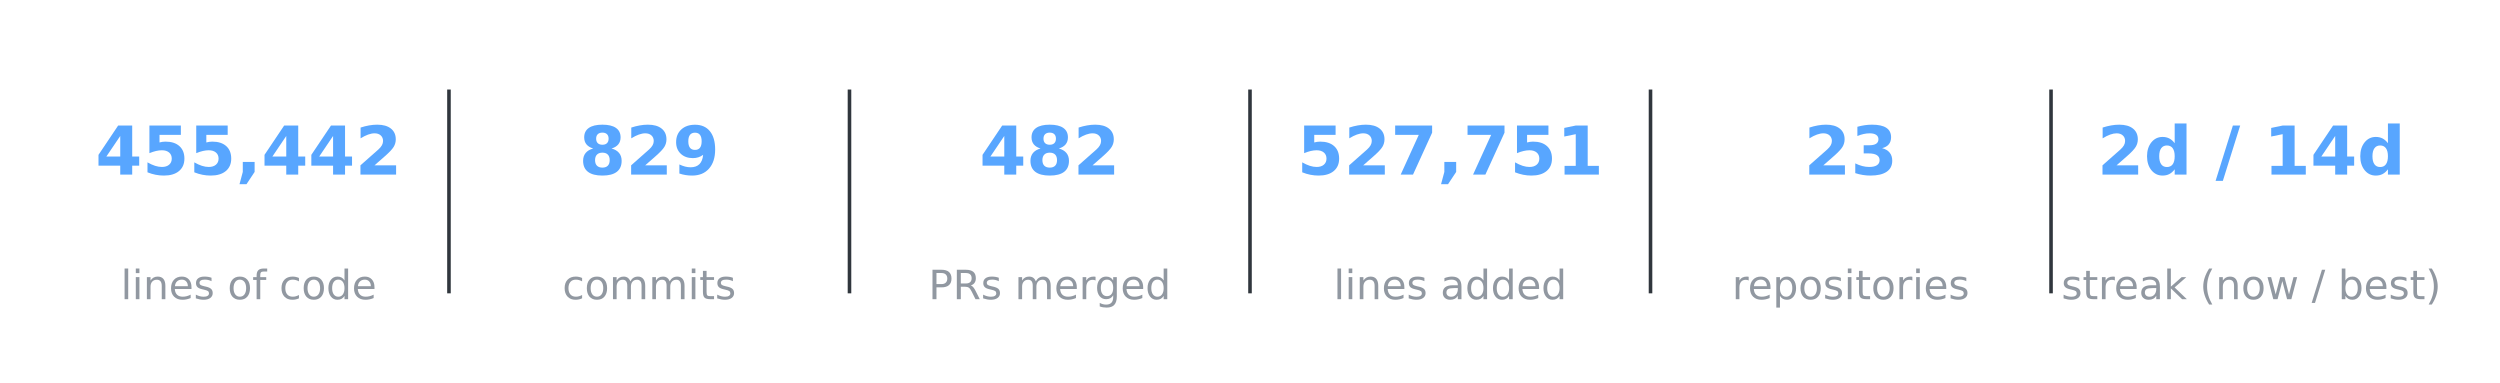
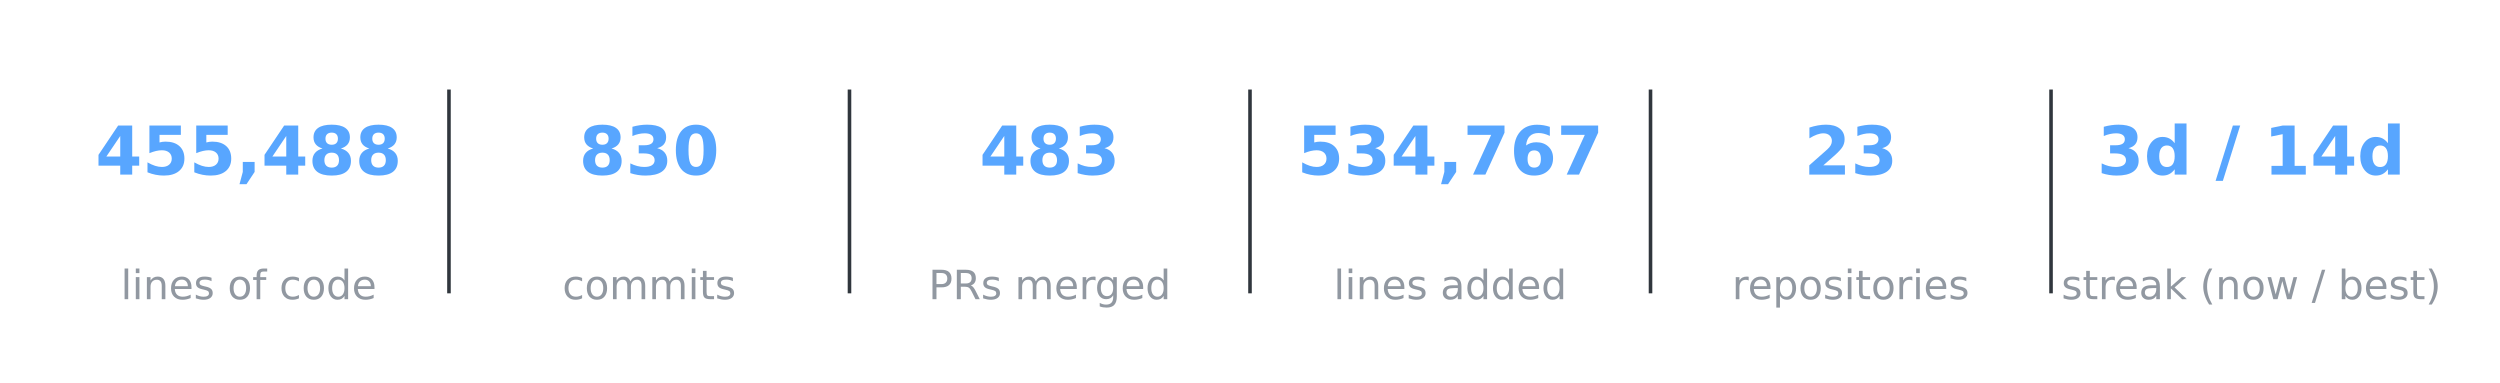
<svg xmlns="http://www.w3.org/2000/svg" xmlns:xlink="http://www.w3.org/1999/xlink" width="557.28pt" height="85.356pt" viewBox="0 0 557.28 85.356" version="1.1">
  <defs>
    <style type="text/css">*{stroke-linejoin: round; stroke-linecap: butt}</style>
  </defs>
  <g id="figure_1">
    <g id="patch_1">
      <path d="M 0 85.356  L 557.28 85.356  L 557.28 -0  L 0 -0  L 0 85.356  z " style="fill: none; opacity: 0" />
    </g>
    <g id="axes_1">
      <g id="line2d_1">
-         <path d="M 100.08 64.993  L 100.08 20.363  " clip-path="url(#p89c0186667)" style="fill: none; stroke: #30363d; stroke-width: 0.8; stroke-linecap: square" />
+         <path d="M 100.08 64.993  L 100.08 20.363  " clip-path="url(#p895e04ce33)" style="fill: none; stroke: #30363d; stroke-width: 0.8; stroke-linecap: square" />
      </g>
      <g id="line2d_2">
-         <path d="M 189.36 64.993  L 189.36 20.363  " clip-path="url(#p89c0186667)" style="fill: none; stroke: #30363d; stroke-width: 0.8; stroke-linecap: square" />
+         <path d="M 189.36 64.993  L 189.36 20.363  " clip-path="url(#p895e04ce33)" style="fill: none; stroke: #30363d; stroke-width: 0.8; stroke-linecap: square" />
      </g>
      <g id="line2d_3">
-         <path d="M 278.64 64.993  L 278.64 20.363  " clip-path="url(#p89c0186667)" style="fill: none; stroke: #30363d; stroke-width: 0.8; stroke-linecap: square" />
+         <path d="M 278.64 64.993  L 278.64 20.363  " clip-path="url(#p895e04ce33)" style="fill: none; stroke: #30363d; stroke-width: 0.8; stroke-linecap: square" />
      </g>
      <g id="line2d_4">
-         <path d="M 367.92 64.993  L 367.92 20.363  " clip-path="url(#p89c0186667)" style="fill: none; stroke: #30363d; stroke-width: 0.8; stroke-linecap: square" />
+         <path d="M 367.92 64.993  L 367.92 20.363  " clip-path="url(#p895e04ce33)" style="fill: none; stroke: #30363d; stroke-width: 0.8; stroke-linecap: square" />
      </g>
      <g id="line2d_5">
-         <path d="M 457.2 64.993  L 457.2 20.363  " clip-path="url(#p89c0186667)" style="fill: none; stroke: #30363d; stroke-width: 0.8; stroke-linecap: square" />
+         <path d="M 457.2 64.993  L 457.2 20.363  " clip-path="url(#p895e04ce33)" style="fill: none; stroke: #30363d; stroke-width: 0.8; stroke-linecap: square" />
      </g>
      <g id="text_1">
        <g style="fill: #58a6ff" transform="translate(21.28102 38.92376) scale(0.15 -0.15)">
          <defs>
            <path id="DejaVuSans-Bold-17" d="M 2356 3675  L 1038 1722  L 2356 1722  L 2356 3675  z M 2156 4666  L 3494 4666  L 3494 1722  L 4159 1722  L 4159 850  L 3494 850  L 3494 0  L 2356 0  L 2356 850  L 288 850  L 288 1881  L 2156 4666  z " transform="scale(0.015625)" />
            <path id="DejaVuSans-Bold-18" d="M 678 4666  L 3669 4666  L 3669 3781  L 1638 3781  L 1638 3059  Q 1775 3097 1914 3117  Q 2053 3138 2203 3138  Q 3056 3138 3531 2711  Q 4006 2284 4006 1522  Q 4006 766 3489 337  Q 2972 -91 2053 -91  Q 1656 -91 1267 -14  Q 878 63 494 219  L 494 1166  Q 875 947 1217 837  Q 1559 728 1863 728  Q 2300 728 2551 942  Q 2803 1156 2803 1522  Q 2803 1891 2551 2103  Q 2300 2316 1863 2316  Q 1603 2316 1309 2248  Q 1016 2181 678 2041  L 678 4666  z " transform="scale(0.015625)" />
            <path id="DejaVuSans-Bold-f" d="M 653 1209  L 1778 1209  L 1778 256  L 1006 -909  L 341 -909  L 653 256  L 653 1209  z " transform="scale(0.015625)" />
-             <path id="DejaVuSans-Bold-15" d="M 1844 884  L 3897 884  L 3897 0  L 506 0  L 506 884  L 2209 2388  Q 2438 2594 2547 2791  Q 2656 2988 2656 3200  Q 2656 3528 2436 3728  Q 2216 3928 1850 3928  Q 1569 3928 1234 3808  Q 900 3688 519 3450  L 519 4475  Q 925 4609 1322 4679  Q 1719 4750 2100 4750  Q 2938 4750 3402 4381  Q 3866 4013 3866 3353  Q 3866 2972 3669 2642  Q 3472 2313 2841 1759  L 1844 884  z " transform="scale(0.015625)" />
+             <path id="DejaVuSans-Bold-1b" d="M 2228 2088  Q 1891 2088 1709 1903  Q 1528 1719 1528 1375  Q 1528 1031 1709 848  Q 1891 666 2228 666  Q 2563 666 2741 848  Q 2919 1031 2919 1375  Q 2919 1722 2741 1905  Q 2563 2088 2228 2088  z M 1350 2484  Q 925 2613 709 2878  Q 494 3144 494 3541  Q 494 4131 934 4440  Q 1375 4750 2228 4750  Q 3075 4750 3515 4442  Q 3956 4134 3956 3541  Q 3956 3144 3739 2878  Q 3522 2613 3097 2484  Q 3572 2353 3814 2058  Q 4056 1763 4056 1313  Q 4056 619 3595 264  Q 3134 -91 2228 -91  Q 1319 -91 855 264  Q 391 619 391 1313  Q 391 1763 633 2058  Q 875 2353 1350 2484  z M 1631 3419  Q 1631 3141 1786 2991  Q 1941 2841 2228 2841  Q 2509 2841 2662 2991  Q 2816 3141 2816 3419  Q 2816 3697 2662 3845  Q 2509 3994 2228 3994  Q 1941 3994 1786 3844  Q 1631 3694 1631 3419  z " transform="scale(0.015625)" />
          </defs>
          <use xlink:href="#DejaVuSans-Bold-17" />
          <use xlink:href="#DejaVuSans-Bold-18" transform="translate(69.57812 0)" />
          <use xlink:href="#DejaVuSans-Bold-18" transform="translate(139.1562 0)" />
          <use xlink:href="#DejaVuSans-Bold-f" transform="translate(208.7344 0)" />
          <use xlink:href="#DejaVuSans-Bold-17" transform="translate(246.7188 0)" />
-           <use xlink:href="#DejaVuSans-Bold-17" transform="translate(316.2969 0)" />
-           <use xlink:href="#DejaVuSans-Bold-15" transform="translate(385.875 0)" />
+           <use xlink:href="#DejaVuSans-Bold-1b" transform="translate(316.2969 0)" />
+           <use xlink:href="#DejaVuSans-Bold-1b" transform="translate(385.875 0)" />
        </g>
      </g>
      <g id="text_2">
        <g style="fill: #9198a1" transform="translate(26.92336 66.69328) scale(0.09 -0.09)">
          <defs>
            <path id="DejaVuSans-4f" d="M 603 4863  L 1178 4863  L 1178 0  L 603 0  L 603 4863  z " transform="scale(0.015625)" />
            <path id="DejaVuSans-4c" d="M 603 3500  L 1178 3500  L 1178 0  L 603 0  L 603 3500  z M 603 4863  L 1178 4863  L 1178 4134  L 603 4134  L 603 4863  z " transform="scale(0.015625)" />
            <path id="DejaVuSans-51" d="M 3513 2113  L 3513 0  L 2938 0  L 2938 2094  Q 2938 2591 2744 2837  Q 2550 3084 2163 3084  Q 1697 3084 1428 2787  Q 1159 2491 1159 1978  L 1159 0  L 581 0  L 581 3500  L 1159 3500  L 1159 2956  Q 1366 3272 1645 3428  Q 1925 3584 2291 3584  Q 2894 3584 3203 3211  Q 3513 2838 3513 2113  z " transform="scale(0.015625)" />
            <path id="DejaVuSans-48" d="M 3597 1894  L 3597 1613  L 953 1613  Q 991 1019 1311 708  Q 1631 397 2203 397  Q 2534 397 2845 478  Q 3156 559 3463 722  L 3463 178  Q 3153 47 2828 -22  Q 2503 -91 2169 -91  Q 1331 -91 842 396  Q 353 884 353 1716  Q 353 2575 817 3079  Q 1281 3584 2069 3584  Q 2775 3584 3186 3129  Q 3597 2675 3597 1894  z M 3022 2063  Q 3016 2534 2758 2815  Q 2500 3097 2075 3097  Q 1594 3097 1305 2825  Q 1016 2553 972 2059  L 3022 2063  z " transform="scale(0.015625)" />
            <path id="DejaVuSans-56" d="M 2834 3397  L 2834 2853  Q 2591 2978 2328 3040  Q 2066 3103 1784 3103  Q 1356 3103 1142 2972  Q 928 2841 928 2578  Q 928 2378 1081 2264  Q 1234 2150 1697 2047  L 1894 2003  Q 2506 1872 2764 1633  Q 3022 1394 3022 966  Q 3022 478 2636 193  Q 2250 -91 1575 -91  Q 1294 -91 989 -36  Q 684 19 347 128  L 347 722  Q 666 556 975 473  Q 1284 391 1588 391  Q 1994 391 2212 530  Q 2431 669 2431 922  Q 2431 1156 2273 1281  Q 2116 1406 1581 1522  L 1381 1569  Q 847 1681 609 1914  Q 372 2147 372 2553  Q 372 3047 722 3315  Q 1072 3584 1716 3584  Q 2034 3584 2315 3537  Q 2597 3491 2834 3397  z " transform="scale(0.015625)" />
            <path id="DejaVuSans-3" transform="scale(0.015625)" />
            <path id="DejaVuSans-52" d="M 1959 3097  Q 1497 3097 1228 2736  Q 959 2375 959 1747  Q 959 1119 1226 758  Q 1494 397 1959 397  Q 2419 397 2687 759  Q 2956 1122 2956 1747  Q 2956 2369 2687 2733  Q 2419 3097 1959 3097  z M 1959 3584  Q 2709 3584 3137 3096  Q 3566 2609 3566 1747  Q 3566 888 3137 398  Q 2709 -91 1959 -91  Q 1206 -91 779 398  Q 353 888 353 1747  Q 353 2609 779 3096  Q 1206 3584 1959 3584  z " transform="scale(0.015625)" />
            <path id="DejaVuSans-49" d="M 2375 4863  L 2375 4384  L 1825 4384  Q 1516 4384 1395 4259  Q 1275 4134 1275 3809  L 1275 3500  L 2222 3500  L 2222 3053  L 1275 3053  L 1275 0  L 697 0  L 697 3053  L 147 3053  L 147 3500  L 697 3500  L 697 3744  Q 697 4328 969 4595  Q 1241 4863 1831 4863  L 2375 4863  z " transform="scale(0.015625)" />
            <path id="DejaVuSans-46" d="M 3122 3366  L 3122 2828  Q 2878 2963 2633 3030  Q 2388 3097 2138 3097  Q 1578 3097 1268 2742  Q 959 2388 959 1747  Q 959 1106 1268 751  Q 1578 397 2138 397  Q 2388 397 2633 464  Q 2878 531 3122 666  L 3122 134  Q 2881 22 2623 -34  Q 2366 -91 2075 -91  Q 1284 -91 818 406  Q 353 903 353 1747  Q 353 2603 823 3093  Q 1294 3584 2113 3584  Q 2378 3584 2631 3529  Q 2884 3475 3122 3366  z " transform="scale(0.015625)" />
            <path id="DejaVuSans-47" d="M 2906 2969  L 2906 4863  L 3481 4863  L 3481 0  L 2906 0  L 2906 525  Q 2725 213 2448 61  Q 2172 -91 1784 -91  Q 1150 -91 751 415  Q 353 922 353 1747  Q 353 2572 751 3078  Q 1150 3584 1784 3584  Q 2172 3584 2448 3432  Q 2725 3281 2906 2969  z M 947 1747  Q 947 1113 1208 752  Q 1469 391 1925 391  Q 2381 391 2643 752  Q 2906 1113 2906 1747  Q 2906 2381 2643 2742  Q 2381 3103 1925 3103  Q 1469 3103 1208 2742  Q 947 2381 947 1747  z " transform="scale(0.015625)" />
          </defs>
          <use xlink:href="#DejaVuSans-4f" />
          <use xlink:href="#DejaVuSans-4c" transform="translate(27.78125 0)" />
          <use xlink:href="#DejaVuSans-51" transform="translate(55.5625 0)" />
          <use xlink:href="#DejaVuSans-48" transform="translate(118.9375 0)" />
          <use xlink:href="#DejaVuSans-56" transform="translate(180.4688 0)" />
          <use xlink:href="#DejaVuSans-3" transform="translate(232.5625 0)" />
          <use xlink:href="#DejaVuSans-52" transform="translate(264.3438 0)" />
          <use xlink:href="#DejaVuSans-49" transform="translate(325.5312 0)" />
          <use xlink:href="#DejaVuSans-3" transform="translate(360.7344 0)" />
          <use xlink:href="#DejaVuSans-46" transform="translate(392.5156 0)" />
          <use xlink:href="#DejaVuSans-52" transform="translate(447.5 0)" />
          <use xlink:href="#DejaVuSans-47" transform="translate(508.6875 0)" />
          <use xlink:href="#DejaVuSans-48" transform="translate(572.1719 0)" />
        </g>
      </g>
      <g id="text_3">
        <g style="fill: #58a6ff" transform="translate(129.0649 38.92376) scale(0.15 -0.15)">
          <defs>
-             <path id="DejaVuSans-Bold-1b" d="M 2228 2088  Q 1891 2088 1709 1903  Q 1528 1719 1528 1375  Q 1528 1031 1709 848  Q 1891 666 2228 666  Q 2563 666 2741 848  Q 2919 1031 2919 1375  Q 2919 1722 2741 1905  Q 2563 2088 2228 2088  z M 1350 2484  Q 925 2613 709 2878  Q 494 3144 494 3541  Q 494 4131 934 4440  Q 1375 4750 2228 4750  Q 3075 4750 3515 4442  Q 3956 4134 3956 3541  Q 3956 3144 3739 2878  Q 3522 2613 3097 2484  Q 3572 2353 3814 2058  Q 4056 1763 4056 1313  Q 4056 619 3595 264  Q 3134 -91 2228 -91  Q 1319 -91 855 264  Q 391 619 391 1313  Q 391 1763 633 2058  Q 875 2353 1350 2484  z M 1631 3419  Q 1631 3141 1786 2991  Q 1941 2841 2228 2841  Q 2509 2841 2662 2991  Q 2816 3141 2816 3419  Q 2816 3697 2662 3845  Q 2509 3994 2228 3994  Q 1941 3994 1786 3844  Q 1631 3694 1631 3419  z " transform="scale(0.015625)" />
-             <path id="DejaVuSans-Bold-1c" d="M 641 103  L 641 966  Q 928 831 1190 764  Q 1453 697 1709 697  Q 2247 697 2547 995  Q 2847 1294 2900 1881  Q 2688 1725 2447 1647  Q 2206 1569 1925 1569  Q 1209 1569 770 1986  Q 331 2403 331 3084  Q 331 3838 820 4291  Q 1309 4744 2131 4744  Q 3044 4744 3544 4128  Q 4044 3513 4044 2388  Q 4044 1231 3459 570  Q 2875 -91 1856 -91  Q 1528 -91 1228 -42  Q 928 6 641 103  z M 2125 2350  Q 2441 2350 2600 2554  Q 2759 2759 2759 3169  Q 2759 3575 2600 3781  Q 2441 3988 2125 3988  Q 1809 3988 1650 3781  Q 1491 3575 1491 3169  Q 1491 2759 1650 2554  Q 1809 2350 2125 2350  z " transform="scale(0.015625)" />
+             <path id="DejaVuSans-Bold-16" d="M 2981 2516  Q 3453 2394 3698 2092  Q 3944 1791 3944 1325  Q 3944 631 3412 270  Q 2881 -91 1863 -91  Q 1503 -91 1142 -33  Q 781 25 428 141  L 428 1069  Q 766 900 1098 814  Q 1431 728 1753 728  Q 2231 728 2486 893  Q 2741 1059 2741 1369  Q 2741 1688 2480 1852  Q 2219 2016 1709 2016  L 1228 2016  L 1228 2791  L 1734 2791  Q 2188 2791 2409 2933  Q 2631 3075 2631 3366  Q 2631 3634 2415 3781  Q 2200 3928 1806 3928  Q 1516 3928 1219 3862  Q 922 3797 628 3669  L 628 4550  Q 984 4650 1334 4700  Q 1684 4750 2022 4750  Q 2931 4750 3382 4451  Q 3834 4153 3834 3553  Q 3834 3144 3618 2883  Q 3403 2622 2981 2516  z " transform="scale(0.015625)" />
+             <path id="DejaVuSans-Bold-13" d="M 2944 2338  Q 2944 3213 2780 3570  Q 2616 3928 2228 3928  Q 1841 3928 1675 3570  Q 1509 3213 1509 2338  Q 1509 1453 1675 1090  Q 1841 728 2228 728  Q 2613 728 2778 1090  Q 2944 1453 2944 2338  z M 4147 2328  Q 4147 1169 3647 539  Q 3147 -91 2228 -91  Q 1306 -91 806 539  Q 306 1169 306 2328  Q 306 3491 806 4120  Q 1306 4750 2228 4750  Q 3147 4750 3647 4120  Q 4147 3491 4147 2328  z " transform="scale(0.015625)" />
          </defs>
          <use xlink:href="#DejaVuSans-Bold-1b" />
-           <use xlink:href="#DejaVuSans-Bold-15" transform="translate(69.57812 0)" />
-           <use xlink:href="#DejaVuSans-Bold-1c" transform="translate(139.1562 0)" />
+           <use xlink:href="#DejaVuSans-Bold-16" transform="translate(69.57812 0)" />
+           <use xlink:href="#DejaVuSans-Bold-13" transform="translate(139.1562 0)" />
        </g>
      </g>
      <g id="text_4">
        <g style="fill: #9198a1" transform="translate(125.3672 66.69328) scale(0.09 -0.09)">
          <defs>
            <path id="DejaVuSans-50" d="M 3328 2828  Q 3544 3216 3844 3400  Q 4144 3584 4550 3584  Q 5097 3584 5394 3201  Q 5691 2819 5691 2113  L 5691 0  L 5113 0  L 5113 2094  Q 5113 2597 4934 2840  Q 4756 3084 4391 3084  Q 3944 3084 3684 2787  Q 3425 2491 3425 1978  L 3425 0  L 2847 0  L 2847 2094  Q 2847 2600 2669 2842  Q 2491 3084 2119 3084  Q 1678 3084 1418 2786  Q 1159 2488 1159 1978  L 1159 0  L 581 0  L 581 3500  L 1159 3500  L 1159 2956  Q 1356 3278 1631 3431  Q 1906 3584 2284 3584  Q 2666 3584 2933 3390  Q 3200 3197 3328 2828  z " transform="scale(0.015625)" />
            <path id="DejaVuSans-57" d="M 1172 4494  L 1172 3500  L 2356 3500  L 2356 3053  L 1172 3053  L 1172 1153  Q 1172 725 1289 603  Q 1406 481 1766 481  L 2356 481  L 2356 0  L 1766 0  Q 1100 0 847 248  Q 594 497 594 1153  L 594 3053  L 172 3053  L 172 3500  L 594 3500  L 594 4494  L 1172 4494  z " transform="scale(0.015625)" />
          </defs>
          <use xlink:href="#DejaVuSans-46" />
          <use xlink:href="#DejaVuSans-52" transform="translate(54.98438 0)" />
          <use xlink:href="#DejaVuSans-50" transform="translate(116.1719 0)" />
          <use xlink:href="#DejaVuSans-50" transform="translate(213.5781 0)" />
          <use xlink:href="#DejaVuSans-4c" transform="translate(310.9844 0)" />
          <use xlink:href="#DejaVuSans-57" transform="translate(338.7656 0)" />
          <use xlink:href="#DejaVuSans-56" transform="translate(377.9688 0)" />
        </g>
      </g>
      <g id="text_5">
        <g style="fill: #58a6ff" transform="translate(218.3449 38.92376) scale(0.15 -0.15)">
          <use xlink:href="#DejaVuSans-Bold-17" />
          <use xlink:href="#DejaVuSans-Bold-1b" transform="translate(69.57812 0)" />
-           <use xlink:href="#DejaVuSans-Bold-15" transform="translate(139.1562 0)" />
+           <use xlink:href="#DejaVuSans-Bold-16" transform="translate(139.1562 0)" />
        </g>
      </g>
      <g id="text_6">
        <g style="fill: #9198a1" transform="translate(206.9796 66.69328) scale(0.09 -0.09)">
          <defs>
            <path id="DejaVuSans-33" d="M 1259 4147  L 1259 2394  L 2053 2394  Q 2494 2394 2734 2622  Q 2975 2850 2975 3272  Q 2975 3691 2734 3919  Q 2494 4147 2053 4147  L 1259 4147  z M 628 4666  L 2053 4666  Q 2838 4666 3239 4311  Q 3641 3956 3641 3272  Q 3641 2581 3239 2228  Q 2838 1875 2053 1875  L 1259 1875  L 1259 0  L 628 0  L 628 4666  z " transform="scale(0.015625)" />
            <path id="DejaVuSans-35" d="M 2841 2188  Q 3044 2119 3236 1894  Q 3428 1669 3622 1275  L 4263 0  L 3584 0  L 2988 1197  Q 2756 1666 2539 1819  Q 2322 1972 1947 1972  L 1259 1972  L 1259 0  L 628 0  L 628 4666  L 2053 4666  Q 2853 4666 3247 4331  Q 3641 3997 3641 3322  Q 3641 2881 3436 2590  Q 3231 2300 2841 2188  z M 1259 4147  L 1259 2491  L 2053 2491  Q 2509 2491 2742 2702  Q 2975 2913 2975 3322  Q 2975 3731 2742 3939  Q 2509 4147 2053 4147  L 1259 4147  z " transform="scale(0.015625)" />
            <path id="DejaVuSans-55" d="M 2631 2963  Q 2534 3019 2420 3045  Q 2306 3072 2169 3072  Q 1681 3072 1420 2755  Q 1159 2438 1159 1844  L 1159 0  L 581 0  L 581 3500  L 1159 3500  L 1159 2956  Q 1341 3275 1631 3429  Q 1922 3584 2338 3584  Q 2397 3584 2469 3576  Q 2541 3569 2628 3553  L 2631 2963  z " transform="scale(0.015625)" />
            <path id="DejaVuSans-4a" d="M 2906 1791  Q 2906 2416 2648 2759  Q 2391 3103 1925 3103  Q 1463 3103 1205 2759  Q 947 2416 947 1791  Q 947 1169 1205 825  Q 1463 481 1925 481  Q 2391 481 2648 825  Q 2906 1169 2906 1791  z M 3481 434  Q 3481 -459 3084 -895  Q 2688 -1331 1869 -1331  Q 1566 -1331 1297 -1286  Q 1028 -1241 775 -1147  L 775 -588  Q 1028 -725 1275 -790  Q 1522 -856 1778 -856  Q 2344 -856 2625 -561  Q 2906 -266 2906 331  L 2906 616  Q 2728 306 2450 153  Q 2172 0 1784 0  Q 1141 0 747 490  Q 353 981 353 1791  Q 353 2603 747 3093  Q 1141 3584 1784 3584  Q 2172 3584 2450 3431  Q 2728 3278 2906 2969  L 2906 3500  L 3481 3500  L 3481 434  z " transform="scale(0.015625)" />
          </defs>
          <use xlink:href="#DejaVuSans-33" />
          <use xlink:href="#DejaVuSans-35" transform="translate(60.29688 0)" />
          <use xlink:href="#DejaVuSans-56" transform="translate(129.7812 0)" />
          <use xlink:href="#DejaVuSans-3" transform="translate(181.875 0)" />
          <use xlink:href="#DejaVuSans-50" transform="translate(213.6562 0)" />
          <use xlink:href="#DejaVuSans-48" transform="translate(311.0625 0)" />
          <use xlink:href="#DejaVuSans-55" transform="translate(372.5938 0)" />
          <use xlink:href="#DejaVuSans-4a" transform="translate(411.9531 0)" />
          <use xlink:href="#DejaVuSans-48" transform="translate(475.4375 0)" />
          <use xlink:href="#DejaVuSans-47" transform="translate(536.9688 0)" />
        </g>
      </g>
      <g id="text_7">
        <g style="fill: #58a6ff" transform="translate(289.121 38.92376) scale(0.15 -0.15)">
          <defs>
            <path id="DejaVuSans-Bold-1a" d="M 428 4666  L 3944 4666  L 3944 3988  L 2125 0  L 953 0  L 2675 3781  L 428 3781  L 428 4666  z " transform="scale(0.015625)" />
-             <path id="DejaVuSans-Bold-14" d="M 750 831  L 1813 831  L 1813 3847  L 722 3622  L 722 4441  L 1806 4666  L 2950 4666  L 2950 831  L 4013 831  L 4013 0  L 750 0  L 750 831  z " transform="scale(0.015625)" />
+             <path id="DejaVuSans-Bold-19" d="M 2316 2303  Q 2000 2303 1842 2098  Q 1684 1894 1684 1484  Q 1684 1075 1842 870  Q 2000 666 2316 666  Q 2634 666 2792 870  Q 2950 1075 2950 1484  Q 2950 1894 2792 2098  Q 2634 2303 2316 2303  z M 3803 4544  L 3803 3681  Q 3506 3822 3243 3889  Q 2981 3956 2731 3956  Q 2194 3956 1894 3657  Q 1594 3359 1544 2772  Q 1750 2925 1990 3001  Q 2231 3078 2516 3078  Q 3231 3078 3670 2659  Q 4109 2241 4109 1563  Q 4109 813 3618 361  Q 3128 -91 2303 -91  Q 1394 -91 895 523  Q 397 1138 397 2266  Q 397 3422 980 4083  Q 1563 4744 2578 4744  Q 2900 4744 3203 4694  Q 3506 4644 3803 4544  z " transform="scale(0.015625)" />
          </defs>
          <use xlink:href="#DejaVuSans-Bold-18" />
-           <use xlink:href="#DejaVuSans-Bold-15" transform="translate(69.57812 0)" />
-           <use xlink:href="#DejaVuSans-Bold-1a" transform="translate(139.1562 0)" />
+           <use xlink:href="#DejaVuSans-Bold-16" transform="translate(69.57812 0)" />
+           <use xlink:href="#DejaVuSans-Bold-17" transform="translate(139.1562 0)" />
          <use xlink:href="#DejaVuSans-Bold-f" transform="translate(208.7344 0)" />
          <use xlink:href="#DejaVuSans-Bold-1a" transform="translate(246.7188 0)" />
-           <use xlink:href="#DejaVuSans-Bold-18" transform="translate(316.2969 0)" />
-           <use xlink:href="#DejaVuSans-Bold-14" transform="translate(385.875 0)" />
+           <use xlink:href="#DejaVuSans-Bold-19" transform="translate(316.2969 0)" />
+           <use xlink:href="#DejaVuSans-Bold-1a" transform="translate(385.875 0)" />
        </g>
      </g>
      <g id="text_8">
        <g style="fill: #9198a1" transform="translate(297.2876 66.69328) scale(0.09 -0.09)">
          <defs>
            <path id="DejaVuSans-44" d="M 2194 1759  Q 1497 1759 1228 1600  Q 959 1441 959 1056  Q 959 750 1161 570  Q 1363 391 1709 391  Q 2188 391 2477 730  Q 2766 1069 2766 1631  L 2766 1759  L 2194 1759  z M 3341 1997  L 3341 0  L 2766 0  L 2766 531  Q 2569 213 2275 61  Q 1981 -91 1556 -91  Q 1019 -91 701 211  Q 384 513 384 1019  Q 384 1609 779 1909  Q 1175 2209 1959 2209  L 2766 2209  L 2766 2266  Q 2766 2663 2505 2880  Q 2244 3097 1772 3097  Q 1472 3097 1187 3025  Q 903 2953 641 2809  L 641 3341  Q 956 3463 1253 3523  Q 1550 3584 1831 3584  Q 2591 3584 2966 3190  Q 3341 2797 3341 1997  z " transform="scale(0.015625)" />
          </defs>
          <use xlink:href="#DejaVuSans-4f" />
          <use xlink:href="#DejaVuSans-4c" transform="translate(27.78125 0)" />
          <use xlink:href="#DejaVuSans-51" transform="translate(55.5625 0)" />
          <use xlink:href="#DejaVuSans-48" transform="translate(118.9375 0)" />
          <use xlink:href="#DejaVuSans-56" transform="translate(180.4688 0)" />
          <use xlink:href="#DejaVuSans-3" transform="translate(232.5625 0)" />
          <use xlink:href="#DejaVuSans-44" transform="translate(264.3438 0)" />
          <use xlink:href="#DejaVuSans-47" transform="translate(325.625 0)" />
          <use xlink:href="#DejaVuSans-47" transform="translate(389.1094 0)" />
          <use xlink:href="#DejaVuSans-48" transform="translate(452.5938 0)" />
          <use xlink:href="#DejaVuSans-47" transform="translate(514.125 0)" />
        </g>
      </g>
      <g id="text_9">
        <g style="fill: #58a6ff" transform="translate(402.1233 38.92376) scale(0.15 -0.15)">
          <defs>
-             <path id="DejaVuSans-Bold-16" d="M 2981 2516  Q 3453 2394 3698 2092  Q 3944 1791 3944 1325  Q 3944 631 3412 270  Q 2881 -91 1863 -91  Q 1503 -91 1142 -33  Q 781 25 428 141  L 428 1069  Q 766 900 1098 814  Q 1431 728 1753 728  Q 2231 728 2486 893  Q 2741 1059 2741 1369  Q 2741 1688 2480 1852  Q 2219 2016 1709 2016  L 1228 2016  L 1228 2791  L 1734 2791  Q 2188 2791 2409 2933  Q 2631 3075 2631 3366  Q 2631 3634 2415 3781  Q 2200 3928 1806 3928  Q 1516 3928 1219 3862  Q 922 3797 628 3669  L 628 4550  Q 984 4650 1334 4700  Q 1684 4750 2022 4750  Q 2931 4750 3382 4451  Q 3834 4153 3834 3553  Q 3834 3144 3618 2883  Q 3403 2622 2981 2516  z " transform="scale(0.015625)" />
+             <path id="DejaVuSans-Bold-15" d="M 1844 884  L 3897 884  L 3897 0  L 506 0  L 506 884  L 2209 2388  Q 2438 2594 2547 2791  Q 2656 2988 2656 3200  Q 2656 3528 2436 3728  Q 2216 3928 1850 3928  Q 1569 3928 1234 3808  Q 900 3688 519 3450  L 519 4475  Q 925 4609 1322 4679  Q 1719 4750 2100 4750  Q 2938 4750 3402 4381  Q 3866 4013 3866 3353  Q 3866 2972 3669 2642  Q 3472 2313 2841 1759  L 1844 884  z " transform="scale(0.015625)" />
          </defs>
          <use xlink:href="#DejaVuSans-Bold-15" />
          <use xlink:href="#DejaVuSans-Bold-16" transform="translate(69.57812 0)" />
        </g>
      </g>
      <g id="text_10">
        <g style="fill: #9198a1" transform="translate(386.1049 66.69328) scale(0.09 -0.09)">
          <defs>
            <path id="DejaVuSans-53" d="M 1159 525  L 1159 -1331  L 581 -1331  L 581 3500  L 1159 3500  L 1159 2969  Q 1341 3281 1617 3432  Q 1894 3584 2278 3584  Q 2916 3584 3314 3078  Q 3713 2572 3713 1747  Q 3713 922 3314 415  Q 2916 -91 2278 -91  Q 1894 -91 1617 61  Q 1341 213 1159 525  z M 3116 1747  Q 3116 2381 2855 2742  Q 2594 3103 2138 3103  Q 1681 3103 1420 2742  Q 1159 2381 1159 1747  Q 1159 1113 1420 752  Q 1681 391 2138 391  Q 2594 391 2855 752  Q 3116 1113 3116 1747  z " transform="scale(0.015625)" />
          </defs>
          <use xlink:href="#DejaVuSans-55" />
          <use xlink:href="#DejaVuSans-48" transform="translate(38.90625 0)" />
          <use xlink:href="#DejaVuSans-53" transform="translate(100.4375 0)" />
          <use xlink:href="#DejaVuSans-52" transform="translate(163.9219 0)" />
          <use xlink:href="#DejaVuSans-56" transform="translate(225.1094 0)" />
          <use xlink:href="#DejaVuSans-4c" transform="translate(277.2031 0)" />
          <use xlink:href="#DejaVuSans-57" transform="translate(304.9844 0)" />
          <use xlink:href="#DejaVuSans-52" transform="translate(344.1875 0)" />
          <use xlink:href="#DejaVuSans-55" transform="translate(405.375 0)" />
          <use xlink:href="#DejaVuSans-4c" transform="translate(446.4844 0)" />
          <use xlink:href="#DejaVuSans-48" transform="translate(474.2656 0)" />
          <use xlink:href="#DejaVuSans-56" transform="translate(535.7969 0)" />
        </g>
      </g>
      <g id="text_11">
        <g style="fill: #58a6ff" transform="translate(467.4865 38.92435) scale(0.15 -0.15)">
          <defs>
            <path id="DejaVuSans-Bold-47" d="M 2919 2988  L 2919 4863  L 4044 4863  L 4044 0  L 2919 0  L 2919 506  Q 2688 197 2409 53  Q 2131 -91 1766 -91  Q 1119 -91 703 423  Q 288 938 288 1747  Q 288 2556 703 3070  Q 1119 3584 1766 3584  Q 2128 3584 2408 3439  Q 2688 3294 2919 2988  z M 2181 722  Q 2541 722 2730 984  Q 2919 1247 2919 1747  Q 2919 2247 2730 2509  Q 2541 2772 2181 2772  Q 1825 2772 1636 2509  Q 1447 2247 1447 1747  Q 1447 1247 1636 984  Q 1825 722 2181 722  z " transform="scale(0.015625)" />
            <path id="DejaVuSans-Bold-3" transform="scale(0.015625)" />
            <path id="DejaVuSans-Bold-12" d="M 1644 4666  L 2338 4666  L 691 -594  L 0 -594  L 1644 4666  z " transform="scale(0.015625)" />
-           </defs>
-           <use xlink:href="#DejaVuSans-Bold-15" />
+             <path id="DejaVuSans-Bold-14" d="M 750 831  L 1813 831  L 1813 3847  L 722 3622  L 722 4441  L 1806 4666  L 2950 4666  L 2950 831  L 4013 831  L 4013 0  L 750 0  L 750 831  z " transform="scale(0.015625)" />
+           </defs>
+           <use xlink:href="#DejaVuSans-Bold-16" />
          <use xlink:href="#DejaVuSans-Bold-47" transform="translate(69.57812 0)" />
          <use xlink:href="#DejaVuSans-Bold-3" transform="translate(141.1562 0)" />
          <use xlink:href="#DejaVuSans-Bold-12" transform="translate(175.9688 0)" />
          <use xlink:href="#DejaVuSans-Bold-3" transform="translate(212.5 0)" />
          <use xlink:href="#DejaVuSans-Bold-14" transform="translate(247.3125 0)" />
          <use xlink:href="#DejaVuSans-Bold-17" transform="translate(316.8906 0)" />
          <use xlink:href="#DejaVuSans-Bold-47" transform="translate(386.4688 0)" />
        </g>
      </g>
      <g id="text_12">
        <g style="fill: #9198a1" transform="translate(459.5112 66.69328) scale(0.09 -0.09)">
          <defs>
            <path id="DejaVuSans-4e" d="M 581 4863  L 1159 4863  L 1159 1991  L 2875 3500  L 3609 3500  L 1753 1863  L 3688 0  L 2938 0  L 1159 1709  L 1159 0  L 581 0  L 581 4863  z " transform="scale(0.015625)" />
            <path id="DejaVuSans-b" d="M 1984 4856  Q 1566 4138 1362 3434  Q 1159 2731 1159 2009  Q 1159 1288 1364 580  Q 1569 -128 1984 -844  L 1484 -844  Q 1016 -109 783 600  Q 550 1309 550 2009  Q 550 2706 781 3412  Q 1013 4119 1484 4856  L 1984 4856  z " transform="scale(0.015625)" />
            <path id="DejaVuSans-5a" d="M 269 3500  L 844 3500  L 1563 769  L 2278 3500  L 2956 3500  L 3675 769  L 4391 3500  L 4966 3500  L 4050 0  L 3372 0  L 2619 2869  L 1863 0  L 1184 0  L 269 3500  z " transform="scale(0.015625)" />
            <path id="DejaVuSans-12" d="M 1625 4666  L 2156 4666  L 531 -594  L 0 -594  L 1625 4666  z " transform="scale(0.015625)" />
            <path id="DejaVuSans-45" d="M 3116 1747  Q 3116 2381 2855 2742  Q 2594 3103 2138 3103  Q 1681 3103 1420 2742  Q 1159 2381 1159 1747  Q 1159 1113 1420 752  Q 1681 391 2138 391  Q 2594 391 2855 752  Q 3116 1113 3116 1747  z M 1159 2969  Q 1341 3281 1617 3432  Q 1894 3584 2278 3584  Q 2916 3584 3314 3078  Q 3713 2572 3713 1747  Q 3713 922 3314 415  Q 2916 -91 2278 -91  Q 1894 -91 1617 61  Q 1341 213 1159 525  L 1159 0  L 581 0  L 581 4863  L 1159 4863  L 1159 2969  z " transform="scale(0.015625)" />
            <path id="DejaVuSans-c" d="M 513 4856  L 1013 4856  Q 1481 4119 1714 3412  Q 1947 2706 1947 2009  Q 1947 1309 1714 600  Q 1481 -109 1013 -844  L 513 -844  Q 928 -128 1133 580  Q 1338 1288 1338 2009  Q 1338 2731 1133 3434  Q 928 4138 513 4856  z " transform="scale(0.015625)" />
          </defs>
          <use xlink:href="#DejaVuSans-56" />
          <use xlink:href="#DejaVuSans-57" transform="translate(52.09375 0)" />
          <use xlink:href="#DejaVuSans-55" transform="translate(91.29688 0)" />
          <use xlink:href="#DejaVuSans-48" transform="translate(130.2031 0)" />
          <use xlink:href="#DejaVuSans-44" transform="translate(191.7344 0)" />
          <use xlink:href="#DejaVuSans-4e" transform="translate(253.0156 0)" />
          <use xlink:href="#DejaVuSans-3" transform="translate(310.9219 0)" />
          <use xlink:href="#DejaVuSans-b" transform="translate(342.7031 0)" />
          <use xlink:href="#DejaVuSans-51" transform="translate(381.7188 0)" />
          <use xlink:href="#DejaVuSans-52" transform="translate(445.0938 0)" />
          <use xlink:href="#DejaVuSans-5a" transform="translate(506.2812 0)" />
          <use xlink:href="#DejaVuSans-3" transform="translate(588.0625 0)" />
          <use xlink:href="#DejaVuSans-12" transform="translate(619.8438 0)" />
          <use xlink:href="#DejaVuSans-3" transform="translate(653.5312 0)" />
          <use xlink:href="#DejaVuSans-45" transform="translate(685.3125 0)" />
          <use xlink:href="#DejaVuSans-48" transform="translate(748.7969 0)" />
          <use xlink:href="#DejaVuSans-56" transform="translate(810.3281 0)" />
          <use xlink:href="#DejaVuSans-57" transform="translate(862.4219 0)" />
          <use xlink:href="#DejaVuSans-c" transform="translate(901.625 0)" />
        </g>
      </g>
    </g>
  </g>
  <defs>
-     <clipPath id="p89c0186667">
+     <clipPath id="p895e04ce33">
      <rect x="10.8" y="10.8" width="535.68" height="63.756" />
    </clipPath>
  </defs>
</svg>
